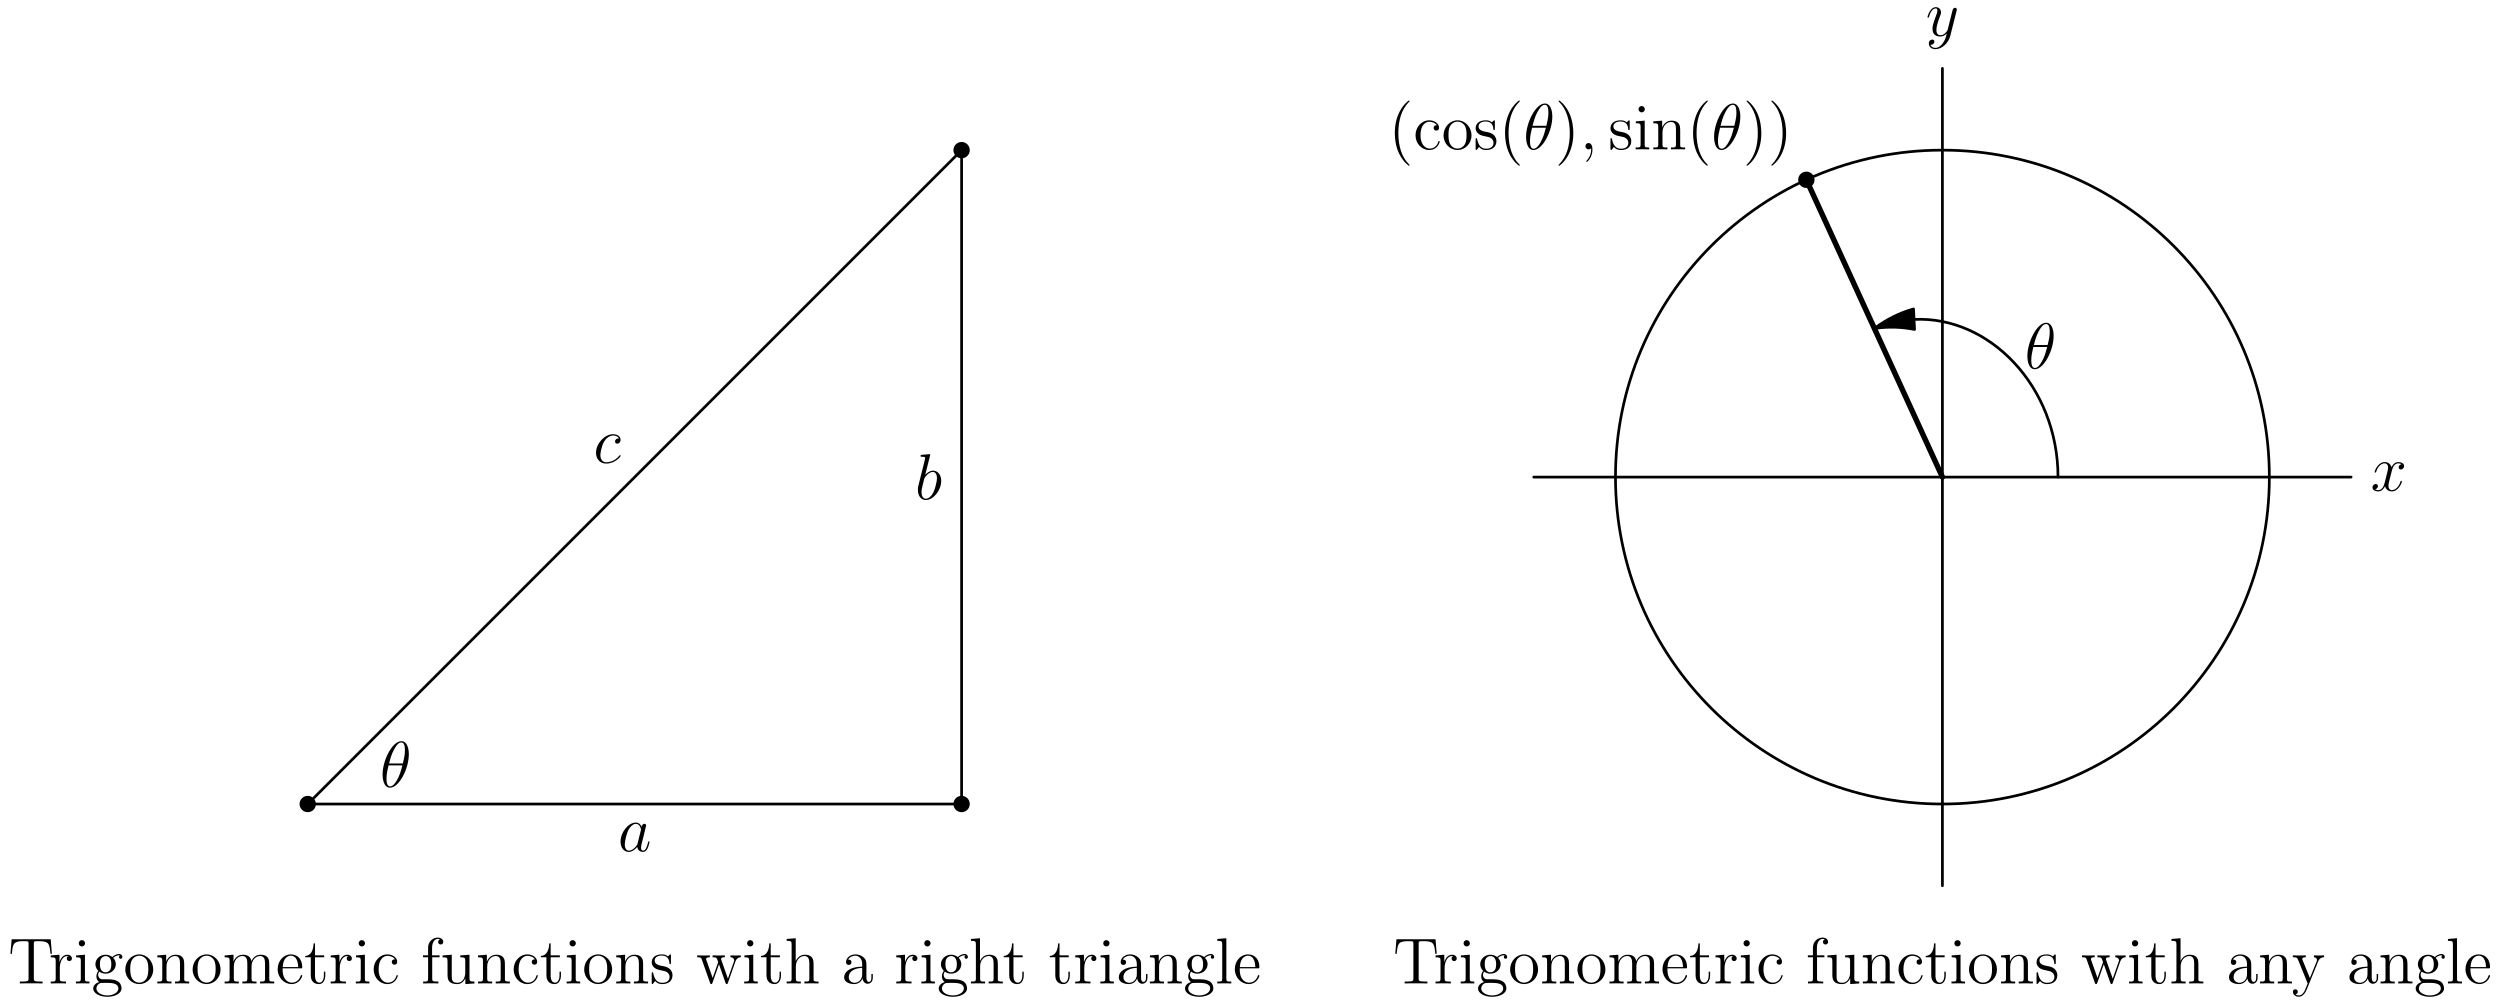
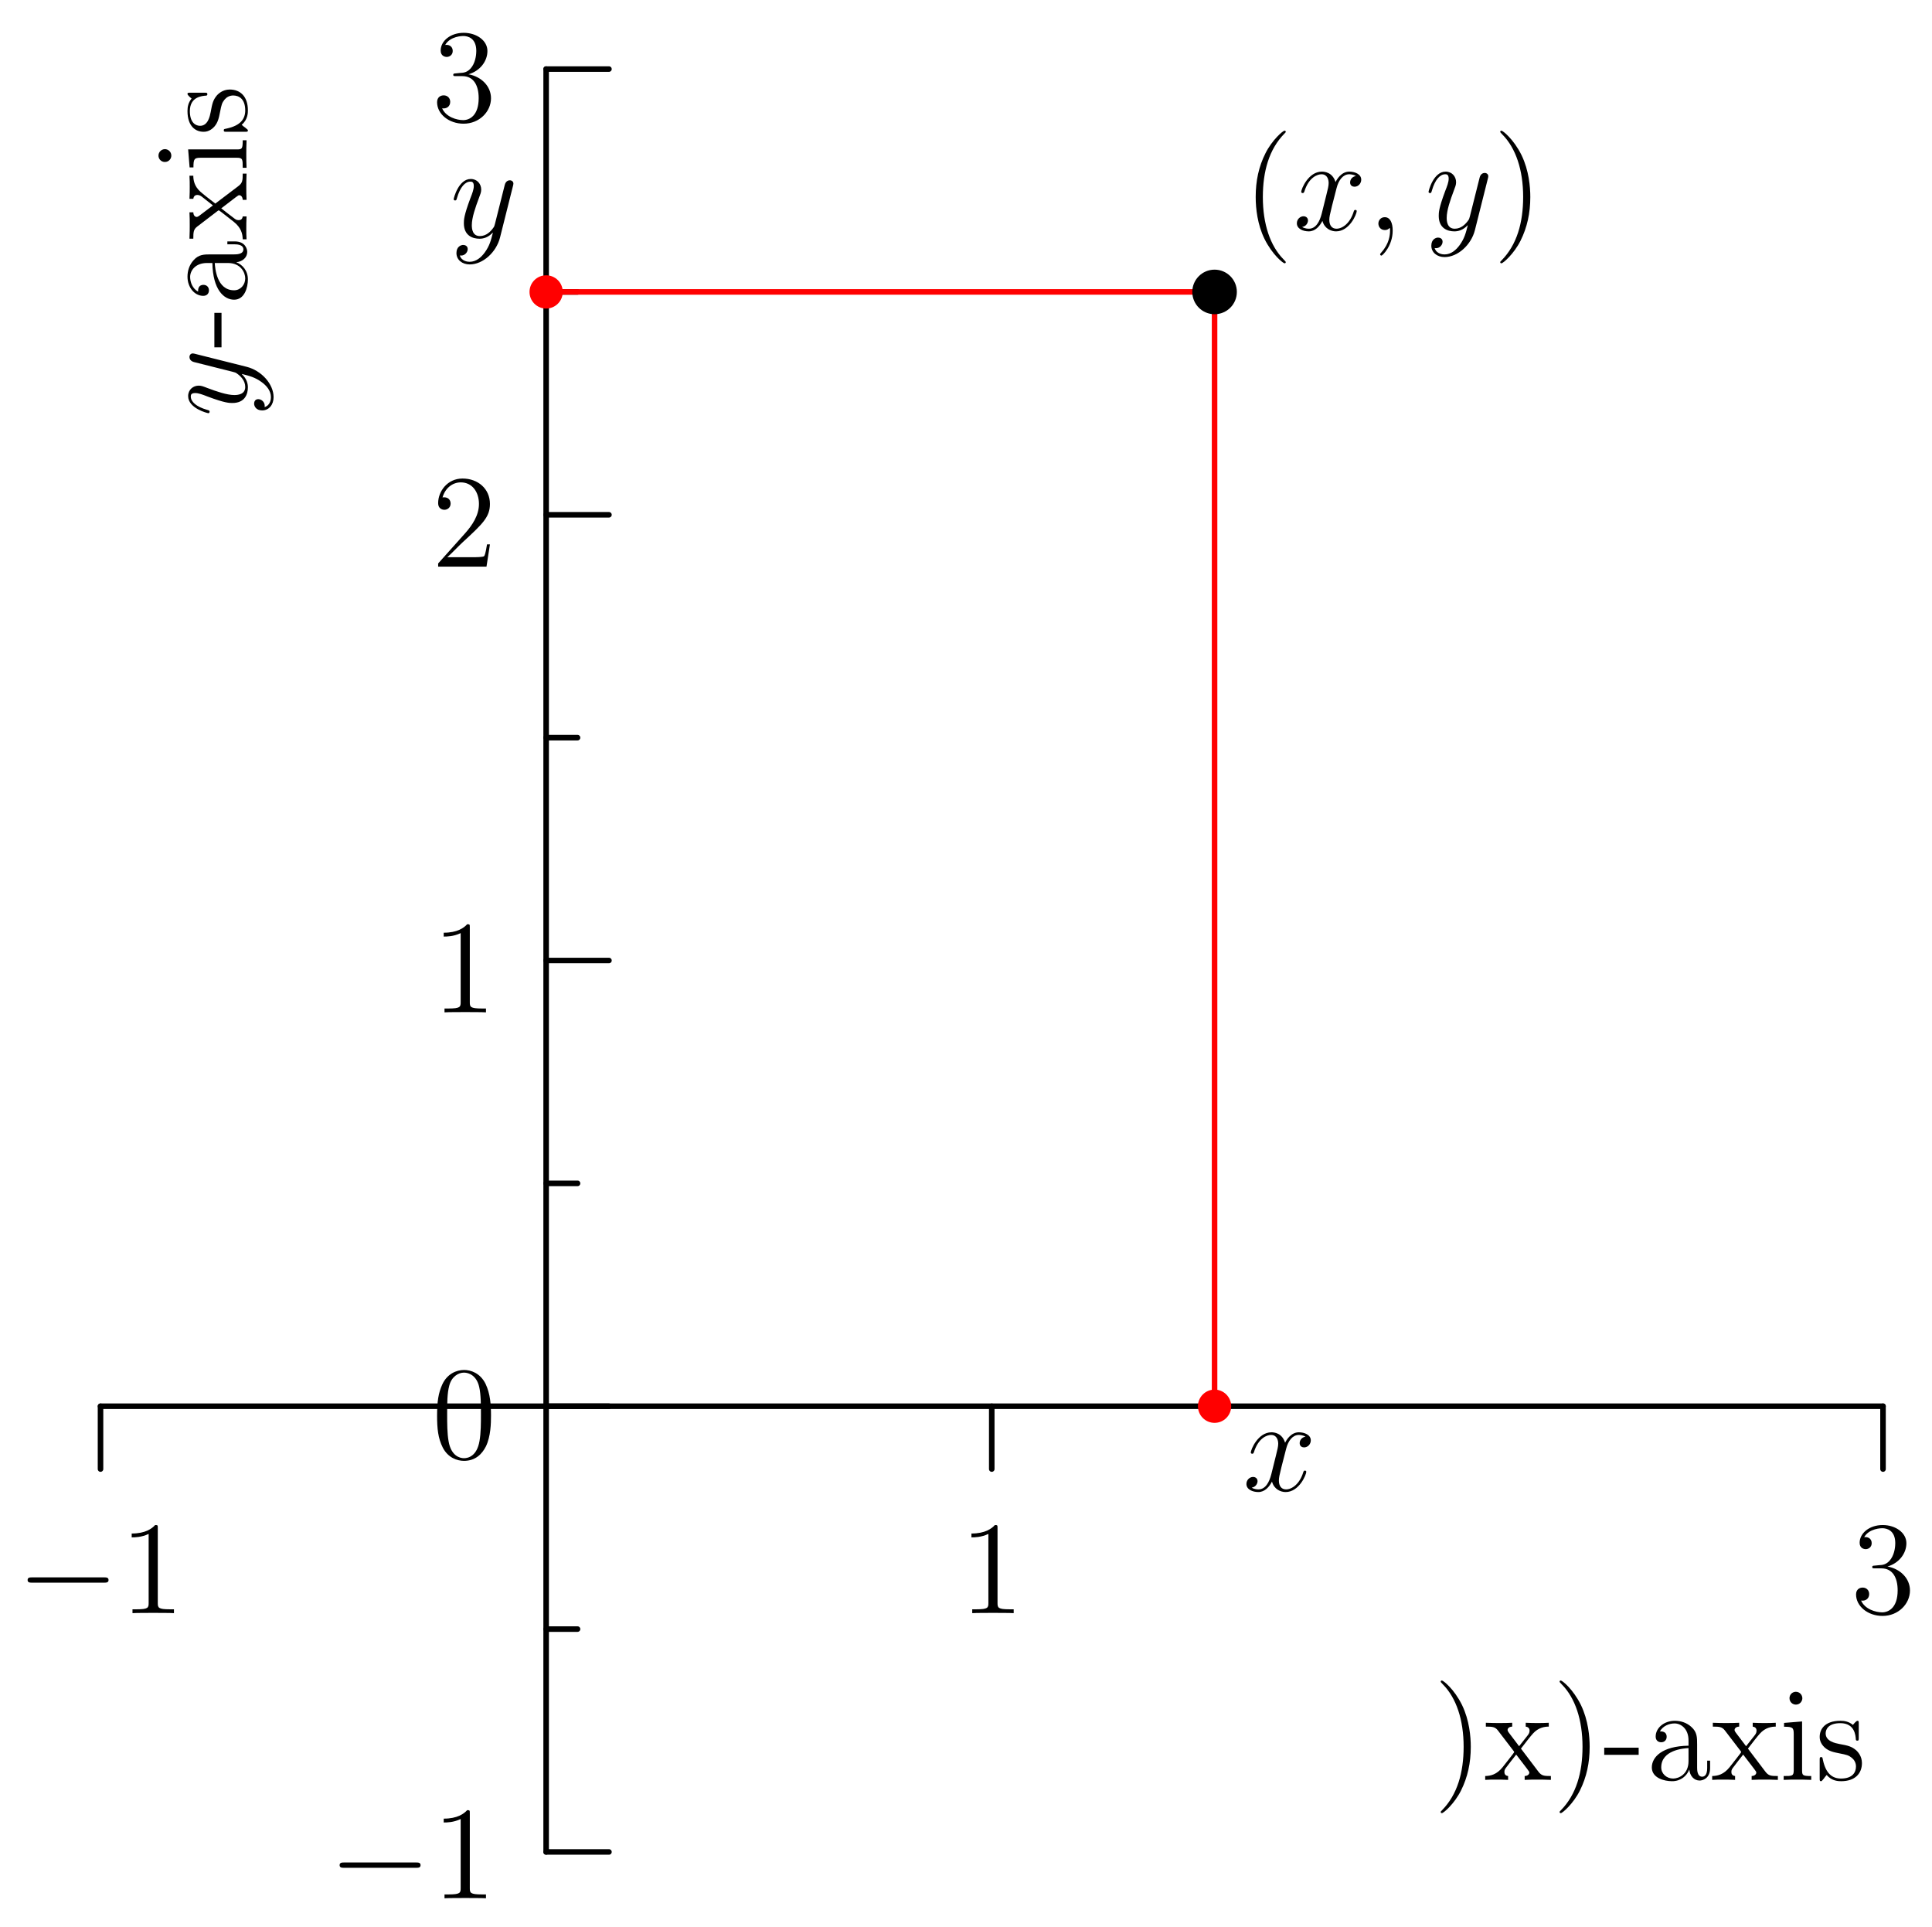
- <svg xmlns="http://www.w3.org/2000/svg" xmlns:xlink="http://www.w3.org/1999/xlink" version="1.1" width="458.804pt" height="184.363pt" viewBox="56.409 53.858 458.804 184.363">
+ <svg xmlns="http://www.w3.org/2000/svg" xmlns:xlink="http://www.w3.org/1999/xlink" version="1.1" width="174.371pt" height="173.842pt" viewBox="56.409 53.858 174.371 173.842">
  <defs>
-     <path id="g1-40" d="M3.885 2.905C3.885 2.869 3.885 2.845 3.682 2.642C2.487 1.435 1.817-.538 1.817-2.977C1.817-5.296 2.379-7.293 3.766-8.703C3.885-8.811 3.885-8.835 3.885-8.871C3.885-8.942 3.826-8.966 3.778-8.966C3.622-8.966 2.642-8.106 2.056-6.934C1.447-5.727 1.172-4.447 1.172-2.977C1.172-1.913 1.339-.49 1.961 .789C2.666 2.224 3.646 3.001 3.778 3.001C3.826 3.001 3.885 2.977 3.885 2.905Z" />
-     <path id="g1-41" d="M3.371-2.977C3.371-3.885 3.252-5.368 2.582-6.755C1.877-8.189 .897-8.966 .765-8.966C.717-8.966 .658-8.942 .658-8.871C.658-8.835 .658-8.811 .861-8.608C2.056-7.4 2.726-5.428 2.726-2.989C2.726-.669 2.164 1.327 .777 2.738C.658 2.845 .658 2.869 .658 2.905C.658 2.977 .717 3.001 .765 3.001C.921 3.001 1.901 2.14 2.487 .968C3.096-.251 3.371-1.542 3.371-2.977Z" />
-     <path id="g1-84" d="M7.807-8.106H.634L.418-5.44H.681C.849-7.329 .956-7.759 2.845-7.759C3.061-7.759 3.395-7.759 3.491-7.735C3.73-7.699 3.742-7.556 3.742-7.281V-.921C3.742-.514 3.742-.347 2.57-.347H2.14V0C2.523-.024 3.754-.024 4.22-.024S5.93-.024 6.312 0V-.347H5.882C4.71-.347 4.71-.514 4.71-.921V-7.281C4.71-7.58 4.734-7.687 4.926-7.735C5.021-7.759 5.368-7.759 5.595-7.759C7.484-7.759 7.592-7.329 7.759-5.44H8.022L7.807-8.106Z" />
-     <path id="g1-97" d="M4.615-3.192C4.615-3.838 4.615-4.316 4.089-4.782C3.67-5.165 3.132-5.332 2.606-5.332C1.626-5.332 .873-4.686 .873-3.909C.873-3.563 1.1-3.395 1.375-3.395C1.662-3.395 1.865-3.599 1.865-3.885C1.865-4.376 1.435-4.376 1.255-4.376C1.53-4.878 2.104-5.093 2.582-5.093C3.132-5.093 3.838-4.639 3.838-3.563V-3.084C1.435-3.049 .526-2.044 .526-1.124C.526-.179 1.626 .12 2.355 .12C3.144 .12 3.682-.359 3.909-.933C3.957-.371 4.328 .06 4.842 .06C5.093 .06 5.786-.108 5.786-1.064V-1.733H5.523V-1.064C5.523-.383 5.236-.287 5.069-.287C4.615-.287 4.615-.921 4.615-1.1V-3.192ZM3.838-1.686C3.838-.514 2.965-.12 2.451-.12C1.865-.12 1.375-.55 1.375-1.124C1.375-2.702 3.407-2.845 3.838-2.869V-1.686Z" />
-     <path id="g1-99" d="M4.328-4.423C4.184-4.423 3.742-4.423 3.742-3.933C3.742-3.646 3.945-3.443 4.232-3.443C4.507-3.443 4.734-3.61 4.734-3.957C4.734-4.758 3.897-5.332 2.929-5.332C1.53-5.332 .418-4.089 .418-2.582C.418-1.052 1.566 .12 2.917 .12C4.495 .12 4.854-1.315 4.854-1.423S4.77-1.53 4.734-1.53C4.627-1.53 4.615-1.494 4.579-1.351C4.316-.502 3.67-.143 3.025-.143C2.295-.143 1.327-.777 1.327-2.594C1.327-4.579 2.343-5.069 2.941-5.069C3.395-5.069 4.053-4.89 4.328-4.423Z" />
-     <path id="g1-101" d="M4.579-2.774C4.842-2.774 4.866-2.774 4.866-3.001C4.866-4.208 4.22-5.332 2.774-5.332C1.411-5.332 .359-4.101 .359-2.618C.359-1.04 1.578 .12 2.905 .12C4.328 .12 4.866-1.172 4.866-1.423C4.866-1.494 4.806-1.542 4.734-1.542C4.639-1.542 4.615-1.482 4.591-1.423C4.28-.418 3.479-.143 2.977-.143S1.267-.478 1.267-2.546V-2.774H4.579ZM1.279-3.001C1.375-4.878 2.427-5.093 2.762-5.093C4.041-5.093 4.113-3.407 4.125-3.001H1.279Z" />
-     <path id="g1-102" d="M2.056-4.806H3.407V-5.153H2.032V-6.551C2.032-7.627 2.582-8.177 3.072-8.177C3.168-8.177 3.347-8.153 3.491-8.082C3.443-8.07 3.144-7.962 3.144-7.615C3.144-7.34 3.335-7.149 3.61-7.149C3.897-7.149 4.089-7.34 4.089-7.627C4.089-8.07 3.658-8.416 3.084-8.416C2.248-8.416 1.303-7.771 1.303-6.551V-5.153H.371V-4.806H1.303V-.885C1.303-.347 1.172-.347 .395-.347V0C.729-.024 1.387-.024 1.745-.024C2.068-.024 2.917-.024 3.192 0V-.347H2.953C2.08-.347 2.056-.478 2.056-.909V-4.806Z" />
-     <path id="g1-103" d="M1.423-2.164C1.985-1.793 2.463-1.793 2.594-1.793C3.67-1.793 4.471-2.606 4.471-3.527C4.471-3.85 4.376-4.304 3.993-4.686C4.459-5.165 5.021-5.165 5.081-5.165C5.129-5.165 5.189-5.165 5.236-5.141C5.117-5.093 5.057-4.973 5.057-4.842C5.057-4.674 5.177-4.531 5.368-4.531C5.464-4.531 5.679-4.591 5.679-4.854C5.679-5.069 5.511-5.404 5.093-5.404C4.471-5.404 4.005-5.021 3.838-4.842C3.479-5.117 3.061-5.272 2.606-5.272C1.53-5.272 .729-4.459 .729-3.539C.729-2.857 1.148-2.415 1.267-2.307C1.124-2.128 .909-1.781 .909-1.315C.909-.622 1.327-.323 1.423-.263C.873-.108 .323 .323 .323 .944C.323 1.769 1.447 2.451 2.917 2.451C4.34 2.451 5.523 1.817 5.523 .921C5.523 .622 5.44-.084 4.722-.454C4.113-.765 3.515-.765 2.487-.765C1.757-.765 1.674-.765 1.459-.992C1.339-1.112 1.231-1.339 1.231-1.59C1.231-1.793 1.303-1.997 1.423-2.164ZM2.606-2.044C1.554-2.044 1.554-3.252 1.554-3.527C1.554-3.742 1.554-4.232 1.757-4.555C1.985-4.902 2.343-5.021 2.594-5.021C3.646-5.021 3.646-3.814 3.646-3.539C3.646-3.324 3.646-2.833 3.443-2.511C3.216-2.164 2.857-2.044 2.606-2.044ZM2.929 2.2C1.781 2.2 .909 1.614 .909 .933C.909 .837 .933 .371 1.387 .06C1.65-.108 1.757-.108 2.594-.108C3.587-.108 4.937-.108 4.937 .933C4.937 1.638 4.029 2.2 2.929 2.2Z" />
-     <path id="g1-104" d="M5.32-2.905C5.32-4.017 5.32-4.352 5.045-4.734C4.698-5.2 4.136-5.272 3.73-5.272C2.702-5.272 2.224-4.495 2.056-4.125H2.044V-8.297L.383-8.165V-7.819C1.196-7.819 1.291-7.735 1.291-7.149V-.885C1.291-.347 1.16-.347 .383-.347V0C.693-.024 1.339-.024 1.674-.024C2.02-.024 2.666-.024 2.977 0V-.347C2.212-.347 2.068-.347 2.068-.885V-3.108C2.068-4.364 2.893-5.033 3.634-5.033S4.543-4.423 4.543-3.694V-.885C4.543-.347 4.411-.347 3.634-.347V0C3.945-.024 4.591-.024 4.926-.024C5.272-.024 5.918-.024 6.229 0V-.347C5.631-.347 5.332-.347 5.32-.705V-2.905Z" />
-     <path id="g1-105" d="M2.08-7.364C2.08-7.675 1.829-7.95 1.494-7.95C1.184-7.95 .921-7.699 .921-7.376C.921-7.018 1.207-6.791 1.494-6.791C1.865-6.791 2.08-7.101 2.08-7.364ZM.43-5.141V-4.794C1.196-4.794 1.303-4.722 1.303-4.136V-.885C1.303-.347 1.172-.347 .395-.347V0C.729-.024 1.303-.024 1.65-.024C1.781-.024 2.475-.024 2.881 0V-.347C2.104-.347 2.056-.406 2.056-.873V-5.272L.43-5.141Z" />
-     <path id="g1-108" d="M2.056-8.297L.395-8.165V-7.819C1.207-7.819 1.303-7.735 1.303-7.149V-.885C1.303-.347 1.172-.347 .395-.347V0C.729-.024 1.315-.024 1.674-.024S2.63-.024 2.965 0V-.347C2.2-.347 2.056-.347 2.056-.885V-8.297Z" />
-     <path id="g1-109" d="M8.572-2.905C8.572-4.017 8.572-4.352 8.297-4.734C7.95-5.2 7.388-5.272 6.982-5.272C5.99-5.272 5.487-4.555 5.296-4.089C5.129-5.009 4.483-5.272 3.73-5.272C2.57-5.272 2.116-4.28 2.02-4.041H2.008V-5.272L.383-5.141V-4.794C1.196-4.794 1.291-4.71 1.291-4.125V-.885C1.291-.347 1.16-.347 .383-.347V0C.693-.024 1.339-.024 1.674-.024C2.02-.024 2.666-.024 2.977 0V-.347C2.212-.347 2.068-.347 2.068-.885V-3.108C2.068-4.364 2.893-5.033 3.634-5.033S4.543-4.423 4.543-3.694V-.885C4.543-.347 4.411-.347 3.634-.347V0C3.945-.024 4.591-.024 4.926-.024C5.272-.024 5.918-.024 6.229 0V-.347C5.464-.347 5.32-.347 5.32-.885V-3.108C5.32-4.364 6.145-5.033 6.886-5.033S7.795-4.423 7.795-3.694V-.885C7.795-.347 7.663-.347 6.886-.347V0C7.197-.024 7.843-.024 8.177-.024C8.524-.024 9.17-.024 9.48 0V-.347C8.883-.347 8.584-.347 8.572-.705V-2.905Z" />
-     <path id="g1-110" d="M5.32-2.905C5.32-4.017 5.32-4.352 5.045-4.734C4.698-5.2 4.136-5.272 3.73-5.272C2.57-5.272 2.116-4.28 2.02-4.041H2.008V-5.272L.383-5.141V-4.794C1.196-4.794 1.291-4.71 1.291-4.125V-.885C1.291-.347 1.16-.347 .383-.347V0C.693-.024 1.339-.024 1.674-.024C2.02-.024 2.666-.024 2.977 0V-.347C2.212-.347 2.068-.347 2.068-.885V-3.108C2.068-4.364 2.893-5.033 3.634-5.033S4.543-4.423 4.543-3.694V-.885C4.543-.347 4.411-.347 3.634-.347V0C3.945-.024 4.591-.024 4.926-.024C5.272-.024 5.918-.024 6.229 0V-.347C5.631-.347 5.332-.347 5.32-.705V-2.905Z" />
-     <path id="g1-111" d="M5.487-2.558C5.487-4.101 4.316-5.332 2.929-5.332C1.494-5.332 .359-4.065 .359-2.558C.359-1.028 1.554 .12 2.917 .12C4.328 .12 5.487-1.052 5.487-2.558ZM2.929-.143C2.487-.143 1.949-.335 1.602-.921C1.279-1.459 1.267-2.164 1.267-2.666C1.267-3.12 1.267-3.85 1.638-4.388C1.973-4.902 2.499-5.093 2.917-5.093C3.383-5.093 3.885-4.878 4.208-4.411C4.579-3.862 4.579-3.108 4.579-2.666C4.579-2.248 4.579-1.506 4.268-.944C3.933-.371 3.383-.143 2.929-.143Z" />
-     <path id="g1-114" d="M1.997-2.786C1.997-3.945 2.475-5.033 3.395-5.033C3.491-5.033 3.515-5.033 3.563-5.021C3.467-4.973 3.276-4.902 3.276-4.579C3.276-4.232 3.551-4.101 3.742-4.101C3.981-4.101 4.22-4.256 4.22-4.579C4.22-4.937 3.897-5.272 3.383-5.272C2.367-5.272 2.02-4.172 1.949-3.945H1.937V-5.272L.335-5.141V-4.794C1.148-4.794 1.243-4.71 1.243-4.125V-.885C1.243-.347 1.112-.347 .335-.347V0C.669-.024 1.327-.024 1.686-.024C2.008-.024 2.857-.024 3.132 0V-.347H2.893C2.02-.347 1.997-.478 1.997-.909V-2.786Z" />
-     <path id="g1-115" d="M3.921-5.057C3.921-5.272 3.921-5.332 3.802-5.332C3.706-5.332 3.479-5.069 3.395-4.961C3.025-5.26 2.654-5.332 2.271-5.332C.825-5.332 .395-4.543 .395-3.885C.395-3.754 .395-3.335 .849-2.917C1.231-2.582 1.638-2.499 2.188-2.391C2.845-2.26 3.001-2.224 3.3-1.985C3.515-1.805 3.67-1.542 3.67-1.207C3.67-.693 3.371-.12 2.319-.12C1.53-.12 .956-.574 .693-1.769C.646-1.985 .646-1.997 .634-2.008C.61-2.056 .562-2.056 .526-2.056C.395-2.056 .395-1.997 .395-1.781V-.155C.395 .06 .395 .12 .514 .12C.574 .12 .586 .108 .789-.143C.849-.227 .849-.251 1.028-.442C1.482 .12 2.128 .12 2.331 .12C3.587 .12 4.208-.574 4.208-1.518C4.208-2.164 3.814-2.546 3.706-2.654C3.276-3.025 2.953-3.096 2.164-3.24C1.805-3.312 .933-3.479 .933-4.196C.933-4.567 1.184-5.117 2.26-5.117C3.563-5.117 3.634-4.005 3.658-3.634C3.67-3.539 3.754-3.539 3.79-3.539C3.921-3.539 3.921-3.599 3.921-3.814V-5.057Z" />
-     <path id="g1-116" d="M2.008-4.806H3.694V-5.153H2.008V-7.352H1.745C1.733-6.229 1.303-5.081 .215-5.045V-4.806H1.231V-1.482C1.231-.155 2.116 .12 2.75 .12C3.503 .12 3.897-.622 3.897-1.482V-2.164H3.634V-1.506C3.634-.646 3.288-.143 2.821-.143C2.008-.143 2.008-1.255 2.008-1.459V-4.806Z" />
-     <path id="g1-117" d="M3.634-5.141V-4.794C4.447-4.794 4.543-4.71 4.543-4.125V-1.985C4.543-.968 4.005-.12 3.108-.12C2.128-.12 2.068-.681 2.068-1.315V-5.272L.383-5.141V-4.794C1.291-4.794 1.291-4.758 1.291-3.694V-1.901C1.291-1.16 1.291-.729 1.65-.335C1.937-.024 2.427 .12 3.037 .12C3.24 .12 3.622 .12 4.029-.227C4.376-.502 4.567-.956 4.567-.956V.12L6.229 0V-.347C5.416-.347 5.32-.43 5.32-1.016V-5.272L3.634-5.141Z" />
-     <path id="g1-119" d="M7.233-4.017C7.496-4.77 8.022-4.794 8.225-4.806V-5.153C7.926-5.129 7.711-5.129 7.34-5.129C6.994-5.129 6.97-5.129 6.324-5.153V-4.806C6.862-4.782 7.006-4.459 7.006-4.232C7.006-4.22 7.006-4.136 6.958-4.017L5.858-.885L4.663-4.268C4.603-4.411 4.603-4.435 4.603-4.471C4.603-4.806 5.045-4.806 5.296-4.806V-5.153C4.961-5.129 4.471-5.129 4.125-5.129C3.742-5.129 3.718-5.129 3.049-5.153V-4.806C3.503-4.806 3.658-4.782 3.79-4.627C3.85-4.555 3.993-4.16 4.077-3.921L3.061-1.004L1.913-4.256C1.853-4.411 1.853-4.435 1.853-4.483C1.853-4.806 2.319-4.806 2.546-4.806V-5.153C2.248-5.129 1.65-5.129 1.327-5.129C.992-5.129 .968-5.129 .215-5.153V-4.806C.825-4.806 .944-4.758 1.076-4.376L2.582-.096C2.63 .036 2.666 .12 2.798 .12C2.905 .12 2.965 .084 3.025-.108L4.22-3.515L5.416-.108C5.475 .084 5.535 .12 5.643 .12C5.774 .12 5.81 .036 5.858-.096L7.233-4.017Z" />
-     <path id="g1-121" d="M4.842-3.993C5.165-4.794 5.727-4.806 5.954-4.806V-5.153C5.607-5.129 5.44-5.129 5.057-5.129C4.782-5.129 4.758-5.129 4.089-5.153V-4.806C4.531-4.782 4.639-4.507 4.639-4.292C4.639-4.184 4.615-4.125 4.567-4.005L3.347-.992L2.02-4.244C1.949-4.411 1.949-4.483 1.949-4.495C1.949-4.806 2.367-4.806 2.606-4.806V-5.153C2.295-5.129 1.71-5.129 1.375-5.129C.921-5.129 .897-5.129 .215-5.153V-4.806C.909-4.806 1.004-4.746 1.16-4.376L2.941 0C2.415 1.267 2.415 1.291 2.367 1.387C2.164 1.745 1.841 2.2 1.303 2.2C.933 2.2 .705 1.985 .705 1.985S1.124 1.937 1.124 1.518C1.124 1.231 .897 1.076 .681 1.076C.478 1.076 .227 1.196 .227 1.542C.227 1.997 .669 2.439 1.303 2.439C1.973 2.439 2.463 1.853 2.774 1.1L4.842-3.993Z" />
-     <path id="g0-18" d="M5.296-6.013C5.296-7.233 4.914-8.416 3.933-8.416C2.26-8.416 .478-4.914 .478-2.283C.478-1.733 .598 .12 1.853 .12C3.479 .12 5.296-3.3 5.296-6.013ZM1.674-4.328C1.853-5.033 2.104-6.037 2.582-6.886C2.977-7.603 3.395-8.177 3.921-8.177C4.316-8.177 4.579-7.843 4.579-6.695C4.579-6.265 4.543-5.667 4.196-4.328H1.674ZM4.113-3.969C3.814-2.798 3.563-2.044 3.132-1.291C2.786-.681 2.367-.12 1.865-.12C1.494-.12 1.196-.406 1.196-1.59C1.196-2.367 1.387-3.18 1.578-3.969H4.113Z" />
-     <path id="g0-59" d="M2.331 .048C2.331-.646 2.104-1.16 1.614-1.16C1.231-1.16 1.04-.849 1.04-.586S1.219 0 1.626 0C1.781 0 1.913-.048 2.02-.155C2.044-.179 2.056-.179 2.068-.179C2.092-.179 2.092-.012 2.092 .048C2.092 .442 2.02 1.219 1.327 1.997C1.196 2.14 1.196 2.164 1.196 2.188C1.196 2.248 1.255 2.307 1.315 2.307C1.411 2.307 2.331 1.423 2.331 .048Z" />
-     <path id="g0-97" d="M3.599-1.423C3.539-1.219 3.539-1.196 3.371-.968C3.108-.634 2.582-.12 2.02-.12C1.53-.12 1.255-.562 1.255-1.267C1.255-1.925 1.626-3.264 1.853-3.766C2.26-4.603 2.821-5.033 3.288-5.033C4.077-5.033 4.232-4.053 4.232-3.957C4.232-3.945 4.196-3.79 4.184-3.766L3.599-1.423ZM4.364-4.483C4.232-4.794 3.909-5.272 3.288-5.272C1.937-5.272 .478-3.527 .478-1.757C.478-.574 1.172 .12 1.985 .12C2.642 .12 3.204-.395 3.539-.789C3.658-.084 4.22 .12 4.579 .12S5.224-.096 5.44-.526C5.631-.933 5.798-1.662 5.798-1.71C5.798-1.769 5.75-1.817 5.679-1.817C5.571-1.817 5.559-1.757 5.511-1.578C5.332-.873 5.105-.12 4.615-.12C4.268-.12 4.244-.43 4.244-.669C4.244-.944 4.28-1.076 4.388-1.542C4.471-1.841 4.531-2.104 4.627-2.451C5.069-4.244 5.177-4.674 5.177-4.746C5.177-4.914 5.045-5.045 4.866-5.045C4.483-5.045 4.388-4.627 4.364-4.483Z" />
-     <path id="g0-98" d="M2.762-7.998C2.774-8.046 2.798-8.118 2.798-8.177C2.798-8.297 2.678-8.297 2.654-8.297C2.642-8.297 2.212-8.261 1.997-8.237C1.793-8.225 1.614-8.201 1.399-8.189C1.112-8.165 1.028-8.153 1.028-7.938C1.028-7.819 1.148-7.819 1.267-7.819C1.877-7.819 1.877-7.711 1.877-7.592C1.877-7.508 1.781-7.161 1.733-6.946L1.447-5.798C1.327-5.32 .646-2.606 .598-2.391C.538-2.092 .538-1.889 .538-1.733C.538-.514 1.219 .12 1.997 .12C3.383 .12 4.818-1.662 4.818-3.395C4.818-4.495 4.196-5.272 3.3-5.272C2.678-5.272 2.116-4.758 1.889-4.519L2.762-7.998ZM2.008-.12C1.626-.12 1.207-.406 1.207-1.339C1.207-1.733 1.243-1.961 1.459-2.798C1.494-2.953 1.686-3.718 1.733-3.873C1.757-3.969 2.463-5.033 3.276-5.033C3.802-5.033 4.041-4.507 4.041-3.885C4.041-3.312 3.706-1.961 3.407-1.339C3.108-.693 2.558-.12 2.008-.12Z" />
-     <path id="g0-99" d="M4.674-4.495C4.447-4.495 4.34-4.495 4.172-4.352C4.101-4.292 3.969-4.113 3.969-3.921C3.969-3.682 4.148-3.539 4.376-3.539C4.663-3.539 4.985-3.778 4.985-4.256C4.985-4.83 4.435-5.272 3.61-5.272C2.044-5.272 .478-3.563 .478-1.865C.478-.825 1.124 .12 2.343 .12C3.969 .12 4.997-1.148 4.997-1.303C4.997-1.375 4.926-1.435 4.878-1.435C4.842-1.435 4.83-1.423 4.722-1.315C3.957-.299 2.821-.12 2.367-.12C1.542-.12 1.279-.837 1.279-1.435C1.279-1.853 1.482-3.013 1.913-3.826C2.224-4.388 2.869-5.033 3.622-5.033C3.778-5.033 4.435-5.009 4.674-4.495Z" />
-     <path id="g0-120" d="M5.667-4.878C5.284-4.806 5.141-4.519 5.141-4.292C5.141-4.005 5.368-3.909 5.535-3.909C5.894-3.909 6.145-4.22 6.145-4.543C6.145-5.045 5.571-5.272 5.069-5.272C4.34-5.272 3.933-4.555 3.826-4.328C3.551-5.224 2.809-5.272 2.594-5.272C1.375-5.272 .729-3.706 .729-3.443C.729-3.395 .777-3.335 .861-3.335C.956-3.335 .98-3.407 1.004-3.455C1.411-4.782 2.212-5.033 2.558-5.033C3.096-5.033 3.204-4.531 3.204-4.244C3.204-3.981 3.132-3.706 2.989-3.132L2.582-1.494C2.403-.777 2.056-.12 1.423-.12C1.363-.12 1.064-.12 .813-.275C1.243-.359 1.339-.717 1.339-.861C1.339-1.1 1.16-1.243 .933-1.243C.646-1.243 .335-.992 .335-.61C.335-.108 .897 .12 1.411 .12C1.985 .12 2.391-.335 2.642-.825C2.833-.12 3.431 .12 3.873 .12C5.093 .12 5.738-1.447 5.738-1.71C5.738-1.769 5.691-1.817 5.619-1.817C5.511-1.817 5.499-1.757 5.464-1.662C5.141-.61 4.447-.12 3.909-.12C3.491-.12 3.264-.43 3.264-.921C3.264-1.184 3.312-1.375 3.503-2.164L3.921-3.79C4.101-4.507 4.507-5.033 5.057-5.033C5.081-5.033 5.416-5.033 5.667-4.878Z" />
-     <path id="g0-121" d="M3.144 1.339C2.821 1.793 2.355 2.2 1.769 2.2C1.626 2.2 1.052 2.176 .873 1.626C.909 1.638 .968 1.638 .992 1.638C1.351 1.638 1.59 1.327 1.59 1.052S1.363 .681 1.184 .681C.992 .681 .574 .825 .574 1.411C.574 2.02 1.088 2.439 1.769 2.439C2.965 2.439 4.172 1.339 4.507 .012L5.679-4.651C5.691-4.71 5.715-4.782 5.715-4.854C5.715-5.033 5.571-5.153 5.392-5.153C5.284-5.153 5.033-5.105 4.937-4.746L4.053-1.231C3.993-1.016 3.993-.992 3.897-.861C3.658-.526 3.264-.12 2.69-.12C2.02-.12 1.961-.777 1.961-1.1C1.961-1.781 2.283-2.702 2.606-3.563C2.738-3.909 2.809-4.077 2.809-4.316C2.809-4.818 2.451-5.272 1.865-5.272C.765-5.272 .323-3.539 .323-3.443C.323-3.395 .371-3.335 .454-3.335C.562-3.335 .574-3.383 .622-3.551C.909-4.555 1.363-5.033 1.829-5.033C1.937-5.033 2.14-5.033 2.14-4.639C2.14-4.328 2.008-3.981 1.829-3.527C1.243-1.961 1.243-1.566 1.243-1.279C1.243-.143 2.056 .12 2.654 .12C3.001 .12 3.431 .012 3.85-.43L3.862-.418C3.682 .287 3.563 .753 3.144 1.339Z" />
+     <path id="g1-59" d="M2.331 .048C2.331-.646 2.104-1.16 1.614-1.16C1.231-1.16 1.04-.849 1.04-.586S1.219 0 1.626 0C1.781 0 1.913-.048 2.02-.155C2.044-.179 2.056-.179 2.068-.179C2.092-.179 2.092-.012 2.092 .048C2.092 .442 2.02 1.219 1.327 1.997C1.196 2.14 1.196 2.164 1.196 2.188C1.196 2.248 1.255 2.307 1.315 2.307C1.411 2.307 2.331 1.423 2.331 .048Z" />
+     <path id="g1-120" d="M5.667-4.878C5.284-4.806 5.141-4.519 5.141-4.292C5.141-4.005 5.368-3.909 5.535-3.909C5.894-3.909 6.145-4.22 6.145-4.543C6.145-5.045 5.571-5.272 5.069-5.272C4.34-5.272 3.933-4.555 3.826-4.328C3.551-5.224 2.809-5.272 2.594-5.272C1.375-5.272 .729-3.706 .729-3.443C.729-3.395 .777-3.335 .861-3.335C.956-3.335 .98-3.407 1.004-3.455C1.411-4.782 2.212-5.033 2.558-5.033C3.096-5.033 3.204-4.531 3.204-4.244C3.204-3.981 3.132-3.706 2.989-3.132L2.582-1.494C2.403-.777 2.056-.12 1.423-.12C1.363-.12 1.064-.12 .813-.275C1.243-.359 1.339-.717 1.339-.861C1.339-1.1 1.16-1.243 .933-1.243C.646-1.243 .335-.992 .335-.61C.335-.108 .897 .12 1.411 .12C1.985 .12 2.391-.335 2.642-.825C2.833-.12 3.431 .12 3.873 .12C5.093 .12 5.738-1.447 5.738-1.71C5.738-1.769 5.691-1.817 5.619-1.817C5.511-1.817 5.499-1.757 5.464-1.662C5.141-.61 4.447-.12 3.909-.12C3.491-.12 3.264-.43 3.264-.921C3.264-1.184 3.312-1.375 3.503-2.164L3.921-3.79C4.101-4.507 4.507-5.033 5.057-5.033C5.081-5.033 5.416-5.033 5.667-4.878Z" />
+     <path id="g1-121" d="M3.144 1.339C2.821 1.793 2.355 2.2 1.769 2.2C1.626 2.2 1.052 2.176 .873 1.626C.909 1.638 .968 1.638 .992 1.638C1.351 1.638 1.59 1.327 1.59 1.052S1.363 .681 1.184 .681C.992 .681 .574 .825 .574 1.411C.574 2.02 1.088 2.439 1.769 2.439C2.965 2.439 4.172 1.339 4.507 .012L5.679-4.651C5.691-4.71 5.715-4.782 5.715-4.854C5.715-5.033 5.571-5.153 5.392-5.153C5.284-5.153 5.033-5.105 4.937-4.746L4.053-1.231C3.993-1.016 3.993-.992 3.897-.861C3.658-.526 3.264-.12 2.69-.12C2.02-.12 1.961-.777 1.961-1.1C1.961-1.781 2.283-2.702 2.606-3.563C2.738-3.909 2.809-4.077 2.809-4.316C2.809-4.818 2.451-5.272 1.865-5.272C.765-5.272 .323-3.539 .323-3.443C.323-3.395 .371-3.335 .454-3.335C.562-3.335 .574-3.383 .622-3.551C.909-4.555 1.363-5.033 1.829-5.033C1.937-5.033 2.14-5.033 2.14-4.639C2.14-4.328 2.008-3.981 1.829-3.527C1.243-1.961 1.243-1.566 1.243-1.279C1.243-.143 2.056 .12 2.654 .12C3.001 .12 3.431 .012 3.85-.43L3.862-.418C3.682 .287 3.563 .753 3.144 1.339Z" />
+     <path id="g2-40" d="M3.885 2.905C3.885 2.869 3.885 2.845 3.682 2.642C2.487 1.435 1.817-.538 1.817-2.977C1.817-5.296 2.379-7.293 3.766-8.703C3.885-8.811 3.885-8.835 3.885-8.871C3.885-8.942 3.826-8.966 3.778-8.966C3.622-8.966 2.642-8.106 2.056-6.934C1.447-5.727 1.172-4.447 1.172-2.977C1.172-1.913 1.339-.49 1.961 .789C2.666 2.224 3.646 3.001 3.778 3.001C3.826 3.001 3.885 2.977 3.885 2.905Z" />
+     <path id="g2-41" d="M3.371-2.977C3.371-3.885 3.252-5.368 2.582-6.755C1.877-8.189 .897-8.966 .765-8.966C.717-8.966 .658-8.942 .658-8.871C.658-8.835 .658-8.811 .861-8.608C2.056-7.4 2.726-5.428 2.726-2.989C2.726-.669 2.164 1.327 .777 2.738C.658 2.845 .658 2.869 .658 2.905C.658 2.977 .717 3.001 .765 3.001C.921 3.001 1.901 2.14 2.487 .968C3.096-.251 3.371-1.542 3.371-2.977Z" />
+     <path id="g2-45" d="M3.24-2.26V-2.905H.132V-2.26H3.24Z" />
+     <path id="g2-48" d="M5.356-3.826C5.356-4.818 5.296-5.786 4.866-6.695C4.376-7.687 3.515-7.95 2.929-7.95C2.236-7.95 1.387-7.603 .944-6.611C.61-5.858 .49-5.117 .49-3.826C.49-2.666 .574-1.793 1.004-.944C1.47-.036 2.295 .251 2.917 .251C3.957 .251 4.555-.371 4.902-1.064C5.332-1.961 5.356-3.132 5.356-3.826ZM2.917 .012C2.534 .012 1.757-.203 1.53-1.506C1.399-2.224 1.399-3.132 1.399-3.969C1.399-4.949 1.399-5.834 1.59-6.539C1.793-7.34 2.403-7.711 2.917-7.711C3.371-7.711 4.065-7.436 4.292-6.408C4.447-5.727 4.447-4.782 4.447-3.969C4.447-3.168 4.447-2.26 4.316-1.53C4.089-.215 3.335 .012 2.917 .012Z" />
+     <path id="g2-49" d="M3.443-7.663C3.443-7.938 3.443-7.95 3.204-7.95C2.917-7.627 2.319-7.185 1.088-7.185V-6.838C1.363-6.838 1.961-6.838 2.618-7.149V-.921C2.618-.49 2.582-.347 1.53-.347H1.16V0C1.482-.024 2.642-.024 3.037-.024S4.579-.024 4.902 0V-.347H4.531C3.479-.347 3.443-.49 3.443-.921V-7.663Z" />
+     <path id="g2-50" d="M5.26-2.008H4.997C4.961-1.805 4.866-1.148 4.746-.956C4.663-.849 3.981-.849 3.622-.849H1.411C1.733-1.124 2.463-1.889 2.774-2.176C4.591-3.85 5.26-4.471 5.26-5.655C5.26-7.03 4.172-7.95 2.786-7.95S.586-6.767 .586-5.738C.586-5.129 1.112-5.129 1.148-5.129C1.399-5.129 1.71-5.308 1.71-5.691C1.71-6.025 1.482-6.253 1.148-6.253C1.04-6.253 1.016-6.253 .98-6.241C1.207-7.054 1.853-7.603 2.63-7.603C3.646-7.603 4.268-6.755 4.268-5.655C4.268-4.639 3.682-3.754 3.001-2.989L.586-.287V0H4.949L5.26-2.008Z" />
+     <path id="g2-51" d="M2.2-4.292C1.997-4.28 1.949-4.268 1.949-4.16C1.949-4.041 2.008-4.041 2.224-4.041H2.774C3.79-4.041 4.244-3.204 4.244-2.056C4.244-.49 3.431-.072 2.845-.072C2.271-.072 1.291-.347 .944-1.136C1.327-1.076 1.674-1.291 1.674-1.722C1.674-2.068 1.423-2.307 1.088-2.307C.801-2.307 .49-2.14 .49-1.686C.49-.622 1.554 .251 2.881 .251C4.304 .251 5.356-.837 5.356-2.044C5.356-3.144 4.471-4.005 3.324-4.208C4.364-4.507 5.033-5.38 5.033-6.312C5.033-7.257 4.053-7.95 2.893-7.95C1.698-7.95 .813-7.221 .813-6.348C.813-5.87 1.184-5.774 1.363-5.774C1.614-5.774 1.901-5.954 1.901-6.312C1.901-6.695 1.614-6.862 1.351-6.862C1.279-6.862 1.255-6.862 1.219-6.85C1.674-7.663 2.798-7.663 2.857-7.663C3.252-7.663 4.029-7.484 4.029-6.312C4.029-6.085 3.993-5.416 3.646-4.902C3.288-4.376 2.881-4.34 2.558-4.328L2.2-4.292Z" />
+     <path id="g2-97" d="M4.615-3.192C4.615-3.838 4.615-4.316 4.089-4.782C3.67-5.165 3.132-5.332 2.606-5.332C1.626-5.332 .873-4.686 .873-3.909C.873-3.563 1.1-3.395 1.375-3.395C1.662-3.395 1.865-3.599 1.865-3.885C1.865-4.376 1.435-4.376 1.255-4.376C1.53-4.878 2.104-5.093 2.582-5.093C3.132-5.093 3.838-4.639 3.838-3.563V-3.084C1.435-3.049 .526-2.044 .526-1.124C.526-.179 1.626 .12 2.355 .12C3.144 .12 3.682-.359 3.909-.933C3.957-.371 4.328 .06 4.842 .06C5.093 .06 5.786-.108 5.786-1.064V-1.733H5.523V-1.064C5.523-.383 5.236-.287 5.069-.287C4.615-.287 4.615-.921 4.615-1.1V-3.192ZM3.838-1.686C3.838-.514 2.965-.12 2.451-.12C1.865-.12 1.375-.55 1.375-1.124C1.375-2.702 3.407-2.845 3.838-2.869V-1.686Z" />
+     <path id="g2-105" d="M2.08-7.364C2.08-7.675 1.829-7.95 1.494-7.95C1.184-7.95 .921-7.699 .921-7.376C.921-7.018 1.207-6.791 1.494-6.791C1.865-6.791 2.08-7.101 2.08-7.364ZM.43-5.141V-4.794C1.196-4.794 1.303-4.722 1.303-4.136V-.885C1.303-.347 1.172-.347 .395-.347V0C.729-.024 1.303-.024 1.65-.024C1.781-.024 2.475-.024 2.881 0V-.347C2.104-.347 2.056-.406 2.056-.873V-5.272L.43-5.141Z" />
+     <path id="g2-115" d="M3.921-5.057C3.921-5.272 3.921-5.332 3.802-5.332C3.706-5.332 3.479-5.069 3.395-4.961C3.025-5.26 2.654-5.332 2.271-5.332C.825-5.332 .395-4.543 .395-3.885C.395-3.754 .395-3.335 .849-2.917C1.231-2.582 1.638-2.499 2.188-2.391C2.845-2.26 3.001-2.224 3.3-1.985C3.515-1.805 3.67-1.542 3.67-1.207C3.67-.693 3.371-.12 2.319-.12C1.53-.12 .956-.574 .693-1.769C.646-1.985 .646-1.997 .634-2.008C.61-2.056 .562-2.056 .526-2.056C.395-2.056 .395-1.997 .395-1.781V-.155C.395 .06 .395 .12 .514 .12C.574 .12 .586 .108 .789-.143C.849-.227 .849-.251 1.028-.442C1.482 .12 2.128 .12 2.331 .12C3.587 .12 4.208-.574 4.208-1.518C4.208-2.164 3.814-2.546 3.706-2.654C3.276-3.025 2.953-3.096 2.164-3.24C1.805-3.312 .933-3.479 .933-4.196C.933-4.567 1.184-5.117 2.26-5.117C3.563-5.117 3.634-4.005 3.658-3.634C3.67-3.539 3.754-3.539 3.79-3.539C3.921-3.539 3.921-3.599 3.921-3.814V-5.057Z" />
+     <path id="g2-120" d="M3.347-2.821C3.694-3.276 4.196-3.921 4.423-4.172C4.914-4.722 5.475-4.806 5.858-4.806V-5.153C5.344-5.129 5.32-5.129 4.854-5.129C4.4-5.129 4.376-5.129 3.778-5.153V-4.806C3.933-4.782 4.125-4.71 4.125-4.435C4.125-4.232 4.017-4.101 3.945-4.005L3.18-3.037L2.248-4.268C2.212-4.316 2.14-4.423 2.14-4.507C2.14-4.579 2.2-4.794 2.558-4.806V-5.153C2.26-5.129 1.65-5.129 1.327-5.129C.933-5.129 .909-5.129 .179-5.153V-4.806C.789-4.806 1.016-4.782 1.267-4.459L2.666-2.63C2.69-2.606 2.738-2.534 2.738-2.499S1.805-1.291 1.686-1.136C1.16-.49 .634-.359 .12-.347V0C.574-.024 .598-.024 1.112-.024C1.566-.024 1.59-.024 2.188 0V-.347C1.901-.383 1.853-.562 1.853-.729C1.853-.921 1.937-1.016 2.056-1.172C2.236-1.423 2.63-1.913 2.917-2.283L3.897-1.004C4.101-.741 4.101-.717 4.101-.646C4.101-.55 4.005-.359 3.682-.347V0C3.993-.024 4.579-.024 4.914-.024C5.308-.024 5.332-.024 6.049 0V-.347C5.416-.347 5.2-.371 4.914-.753L3.347-2.821Z" />
+     <path id="g0-0" d="M7.878-2.75C8.082-2.75 8.297-2.75 8.297-2.989S8.082-3.228 7.878-3.228H1.411C1.207-3.228 .992-3.228 .992-2.989S1.207-2.75 1.411-2.75H7.878Z" />
  </defs>
  <g id="page1">
-     <g transform="matrix(0.996264 0 0 0.996264 112.884 201.412)">
-       <circle cx="120.45" cy="-120.45" fill="#000000" r="1.506" />
+     <g transform="matrix(0.996264 0 0 0.996264 105.7 180.749)">
+       <path d="M 0 40.37L 0 -121.111" fill="none" stroke="#000000" stroke-linecap="round" stroke-linejoin="round" stroke-miterlimit="10.037" stroke-width="0.502" />
    </g>
-     <g transform="matrix(0.996264 0 0 0.996264 112.884 201.412)">
-       <circle cx="0" cy="-0" fill="#000000" r="1.506" />
+     <g transform="matrix(0.996264 0 0 0.996264 105.7 180.749)">
+       <path d="M 0 40.37L 5.691 40.37" fill="none" stroke="#000000" stroke-linecap="round" stroke-linejoin="round" stroke-miterlimit="10.037" stroke-width="0.502" />
    </g>
-     <g transform="matrix(0.996264 0 0 0.996264 112.884 201.412)">
-       <circle cx="120.45" cy="-0" fill="#000000" r="1.506" />
+     <g transform="matrix(0.996264 0 0 0.996264 105.7 180.749)">
+       <path d="M 0 -2.241e-15L 5.691 -2.241e-15" fill="none" stroke="#000000" stroke-linecap="round" stroke-linejoin="round" stroke-miterlimit="10.037" stroke-width="0.502" />
    </g>
-     <g transform="matrix(0.996264 0 0 0.996264 112.884 201.412)">
-       <path d="M 120.45 -120.45L 0 0L 120.45 0L 120.45 -120.45Z" fill="none" stroke="#000000" stroke-linecap="round" stroke-linejoin="round" stroke-miterlimit="10.037" stroke-width="0.502" />
+     <g transform="matrix(0.996264 0 0 0.996264 105.7 180.749)">
+       <path d="M 0 -40.37L 5.691 -40.37" fill="none" stroke="#000000" stroke-linecap="round" stroke-linejoin="round" stroke-miterlimit="10.037" stroke-width="0.502" />
    </g>
-     <use x="169.815" y="210.086" xlink:href="#g0-97" />
-     <use x="224.324" y="145.503" xlink:href="#g0-98" />
-     <use x="165.313" y="138.816" xlink:href="#g0-99" />
-     <use x="126.142" y="198.294" xlink:href="#g0-18" />
-     <g transform="matrix(0.996264 0 0 0.996264 112.884 201.412)">
-       <path d="M 225.844 -60.225L 376.406 -60.225" fill="none" stroke="#000000" stroke-linecap="round" stroke-linejoin="round" stroke-miterlimit="10.037" stroke-width="0.502" />
+     <g transform="matrix(0.996264 0 0 0.996264 105.7 180.749)">
+       <path d="M 0 -80.74L 5.691 -80.74" fill="none" stroke="#000000" stroke-linecap="round" stroke-linejoin="round" stroke-miterlimit="10.037" stroke-width="0.502" />
    </g>
-     <use x="491.474" y="143.926" xlink:href="#g0-120" />
-     <g transform="matrix(0.996264 0 0 0.996264 112.884 201.412)">
-       <path d="M 301.125 15.056L 301.125 -135.506" fill="none" stroke="#000000" stroke-linecap="round" stroke-linejoin="round" stroke-miterlimit="10.037" stroke-width="0.502" />
+     <g transform="matrix(0.996264 0 0 0.996264 105.7 180.749)">
+       <path d="M 0 -121.111L 5.691 -121.111" fill="none" stroke="#000000" stroke-linecap="round" stroke-linejoin="round" stroke-miterlimit="10.037" stroke-width="0.502" />
    </g>
-     <use x="409.819" y="60.441" xlink:href="#g0-121" />
-     <g transform="matrix(0.996264 0 0 0.996264 112.884 201.412)">
-       <path d="M 361.35 -60.225C 361.35 -93.486 334.386 -120.45 301.125 -120.45C 267.864 -120.45 240.9 -93.486 240.9 -60.225C 240.9 -26.964 267.864 0 301.125 0C 334.386 0 361.35 -26.964 361.35 -60.225Z" fill="none" stroke="#000000" stroke-linecap="round" stroke-linejoin="round" stroke-miterlimit="10.037" stroke-width="0.502" />
+     <g transform="matrix(0.996264 0 0 0.996264 105.7 180.749)">
+       <path d="M 0 20.185L 2.845 20.185" fill="none" stroke="#000000" stroke-linecap="round" stroke-linejoin="round" stroke-miterlimit="10.037" stroke-width="0.502" />
    </g>
-     <g transform="matrix(0.996264 0 0 0.996264 112.884 201.412)">
-       <path d="M 301.125 -60.225L 276.063 -114.987" fill="none" stroke="#000000" stroke-linecap="round" stroke-linejoin="round" stroke-miterlimit="10.037" stroke-width="1" />
+     <g transform="matrix(0.996264 0 0 0.996264 105.7 180.749)">
+       <path d="M 0 -20.185L 2.845 -20.185" fill="none" stroke="#000000" stroke-linecap="round" stroke-linejoin="round" stroke-miterlimit="10.037" stroke-width="0.502" />
    </g>
-     <g transform="matrix(0.996264 0 0 0.996264 112.884 201.412)">
-       <circle cx="276.063" cy="-114.987" fill="#000000" r="1.506" />
+     <g transform="matrix(0.996264 0 0 0.996264 105.7 180.749)">
+       <path d="M 0 -60.555L 2.845 -60.555" fill="none" stroke="#000000" stroke-linecap="round" stroke-linejoin="round" stroke-miterlimit="10.037" stroke-width="0.502" />
    </g>
-     <use x="311.218" y="81.27" xlink:href="#g1-40" />
-     <use x="315.771" y="81.27" xlink:href="#g1-99" />
-     <use x="320.973" y="81.27" xlink:href="#g1-111" />
-     <use x="326.826" y="81.27" xlink:href="#g1-115" />
-     <use x="331.444" y="81.27" xlink:href="#g1-40" />
-     <use x="335.996" y="81.27" xlink:href="#g0-18" />
-     <use x="341.776" y="81.27" xlink:href="#g1-41" />
-     <use x="346.329" y="81.27" xlink:href="#g0-59" />
-     <use x="351.573" y="81.27" xlink:href="#g1-115" />
-     <use x="356.19" y="81.27" xlink:href="#g1-105" />
-     <use x="359.442" y="81.27" xlink:href="#g1-110" />
-     <use x="365.945" y="81.27" xlink:href="#g1-40" />
-     <use x="370.498" y="81.27" xlink:href="#g0-18" />
-     <use x="376.278" y="81.27" xlink:href="#g1-41" />
-     <use x="380.83" y="81.27" xlink:href="#g1-41" />
-     <g transform="matrix(0.996264 0 0 0.996264 112.884 201.412)">
-       <path d="M 295.898 -89.267C 309.744 -89.946 322.418 -76.956 322.418 -60.225" fill="none" stroke="#000000" stroke-linecap="round" stroke-linejoin="round" stroke-miterlimit="10.037" stroke-width="0.502" />
+     <g transform="matrix(0.996264 0 0 0.996264 105.7 180.749)">
+       <path d="M 0 -100.926L 2.845 -100.926" fill="none" stroke="#000000" stroke-linecap="round" stroke-linejoin="round" stroke-miterlimit="10.037" stroke-width="0.502" />
    </g>
-     <g transform="matrix(0.996264 0 0 0.996264 112.884 201.412)">
-       <path d="M 288.594 -87.606C 291.163 -87.973 293.643 -87.889 295.989 -87.419L 295.804 -91.191C 293.296 -90.489 290.863 -89.309 288.594 -87.606Z" fill="#000000" />
+     <use x="86.069" y="225.148" xlink:href="#g0-0" />
+     <use x="95.368" y="225.148" xlink:href="#g2-49" />
+     <use x="95.368" y="185.427" xlink:href="#g2-48" />
+     <use x="95.368" y="145.207" xlink:href="#g2-49" />
+     <use x="95.368" y="104.988" xlink:href="#g2-50" />
+     <use x="95.368" y="64.769" xlink:href="#g2-51" />
+     <g transform="matrix(0 -1 1 0 4.4911 157.4833)">
+       <use x="66.018" y="74.171" xlink:href="#g1-121" />
+       <use x="72.154" y="74.171" xlink:href="#g2-45" />
+       <use x="76.056" y="74.171" xlink:href="#g2-97" />
+       <use x="81.909" y="74.171" xlink:href="#g2-120" />
+       <use x="88.088" y="74.171" xlink:href="#g2-105" />
+       <use x="91.339" y="74.171" xlink:href="#g2-115" />
    </g>
-     <g transform="matrix(0.996264 0 0 0.996264 112.884 201.412)">
-       <path d="M 288.594 -87.606C 291.163 -87.973 293.643 -87.889 295.989 -87.419L 295.804 -91.191C 293.296 -90.489 290.863 -89.309 288.594 -87.606Z" fill="none" stroke="#000000" stroke-linecap="round" stroke-linejoin="round" stroke-miterlimit="10.037" stroke-width="0.502" />
+     <g transform="matrix(0.996264 0 0 0.996264 105.7 180.749)">
+       <path d="M -40.37 -0L 121.111 0" fill="none" stroke="#000000" stroke-linecap="round" stroke-linejoin="round" stroke-miterlimit="10.037" stroke-width="0.502" />
    </g>
-     <use x="427.997" y="121.503" xlink:href="#g0-18" />
-     <use x="57.909" y="234.341" xlink:href="#g1-84" />
-     <use x="65.388" y="234.341" xlink:href="#g1-114" />
-     <use x="69.94" y="234.341" xlink:href="#g1-105" />
-     <use x="73.192" y="234.341" xlink:href="#g1-103" />
-     <use x="79.045" y="234.341" xlink:href="#g1-111" />
-     <use x="84.898" y="234.341" xlink:href="#g1-110" />
-     <use x="91.401" y="234.341" xlink:href="#g1-111" />
-     <use x="97.254" y="234.341" xlink:href="#g1-109" />
-     <use x="107.009" y="234.341" xlink:href="#g1-101" />
-     <use x="112.212" y="234.341" xlink:href="#g1-116" />
-     <use x="116.764" y="234.341" xlink:href="#g1-114" />
-     <use x="121.316" y="234.341" xlink:href="#g1-105" />
-     <use x="124.568" y="234.341" xlink:href="#g1-99" />
-     <use x="133.672" y="234.341" xlink:href="#g1-102" />
-     <use x="137.249" y="234.341" xlink:href="#g1-117" />
-     <use x="143.753" y="234.341" xlink:href="#g1-110" />
-     <use x="150.256" y="234.341" xlink:href="#g1-99" />
-     <use x="155.459" y="234.341" xlink:href="#g1-116" />
-     <use x="160.011" y="234.341" xlink:href="#g1-105" />
-     <use x="163.263" y="234.341" xlink:href="#g1-111" />
-     <use x="169.116" y="234.341" xlink:href="#g1-110" />
-     <use x="175.619" y="234.341" xlink:href="#g1-115" />
-     <use x="184.138" y="234.341" xlink:href="#g1-119" />
-     <use x="192.593" y="234.341" xlink:href="#g1-105" />
-     <use x="195.844" y="234.341" xlink:href="#g1-116" />
-     <use x="200.397" y="234.341" xlink:href="#g1-104" />
-     <use x="210.802" y="234.341" xlink:href="#g1-97" />
-     <use x="220.557" y="234.341" xlink:href="#g1-114" />
-     <use x="225.109" y="234.341" xlink:href="#g1-105" />
-     <use x="228.361" y="234.341" xlink:href="#g1-103" />
-     <use x="234.214" y="234.341" xlink:href="#g1-104" />
-     <use x="240.392" y="234.341" xlink:href="#g1-116" />
-     <use x="248.846" y="234.341" xlink:href="#g1-116" />
-     <use x="253.399" y="234.341" xlink:href="#g1-114" />
-     <use x="257.951" y="234.341" xlink:href="#g1-105" />
-     <use x="261.203" y="234.341" xlink:href="#g1-97" />
-     <use x="267.056" y="234.341" xlink:href="#g1-110" />
-     <use x="273.559" y="234.341" xlink:href="#g1-103" />
-     <use x="279.412" y="234.341" xlink:href="#g1-108" />
-     <use x="282.664" y="234.341" xlink:href="#g1-101" />
-     <use x="312.054" y="234.341" xlink:href="#g1-84" />
-     <use x="319.532" y="234.341" xlink:href="#g1-114" />
-     <use x="324.085" y="234.341" xlink:href="#g1-105" />
-     <use x="327.336" y="234.341" xlink:href="#g1-103" />
-     <use x="333.189" y="234.341" xlink:href="#g1-111" />
-     <use x="339.042" y="234.341" xlink:href="#g1-110" />
-     <use x="345.546" y="234.341" xlink:href="#g1-111" />
-     <use x="351.399" y="234.341" xlink:href="#g1-109" />
-     <use x="361.154" y="234.341" xlink:href="#g1-101" />
-     <use x="366.356" y="234.341" xlink:href="#g1-116" />
-     <use x="370.909" y="234.341" xlink:href="#g1-114" />
-     <use x="375.461" y="234.341" xlink:href="#g1-105" />
-     <use x="378.713" y="234.341" xlink:href="#g1-99" />
-     <use x="387.817" y="234.341" xlink:href="#g1-102" />
-     <use x="391.394" y="234.341" xlink:href="#g1-117" />
-     <use x="397.897" y="234.341" xlink:href="#g1-110" />
-     <use x="404.401" y="234.341" xlink:href="#g1-99" />
-     <use x="409.603" y="234.341" xlink:href="#g1-116" />
-     <use x="414.156" y="234.341" xlink:href="#g1-105" />
-     <use x="417.407" y="234.341" xlink:href="#g1-111" />
-     <use x="423.26" y="234.341" xlink:href="#g1-110" />
-     <use x="429.764" y="234.341" xlink:href="#g1-115" />
-     <use x="438.283" y="234.341" xlink:href="#g1-119" />
-     <use x="446.737" y="234.341" xlink:href="#g1-105" />
-     <use x="449.989" y="234.341" xlink:href="#g1-116" />
-     <use x="454.541" y="234.341" xlink:href="#g1-104" />
-     <use x="464.947" y="234.341" xlink:href="#g1-97" />
-     <use x="470.8" y="234.341" xlink:href="#g1-110" />
-     <use x="476.978" y="234.341" xlink:href="#g1-121" />
-     <use x="487.058" y="234.341" xlink:href="#g1-97" />
-     <use x="492.911" y="234.341" xlink:href="#g1-110" />
-     <use x="499.414" y="234.341" xlink:href="#g1-103" />
-     <use x="505.267" y="234.341" xlink:href="#g1-108" />
-     <use x="508.519" y="234.341" xlink:href="#g1-101" />
+     <g transform="matrix(0.996264 0 0 0.996264 105.7 180.749)">
+       <path d="M -40.37 -0L -40.37 5.691" fill="none" stroke="#000000" stroke-linecap="round" stroke-linejoin="round" stroke-miterlimit="10.037" stroke-width="0.502" />
+     </g>
+     <g transform="matrix(0.996264 0 0 0.996264 105.7 180.749)">
+       <path d="M 40.37 0L 40.37 5.691" fill="none" stroke="#000000" stroke-linecap="round" stroke-linejoin="round" stroke-miterlimit="10.037" stroke-width="0.502" />
+     </g>
+     <g transform="matrix(0.996264 0 0 0.996264 105.7 180.749)">
+       <path d="M 121.111 0L 121.111 5.691" fill="none" stroke="#000000" stroke-linecap="round" stroke-linejoin="round" stroke-miterlimit="10.037" stroke-width="0.502" />
+     </g>
+     <use x="57.909" y="199.42" xlink:href="#g0-0" />
+     <use x="67.207" y="199.42" xlink:href="#g2-49" />
+     <use x="142.997" y="199.42" xlink:href="#g2-49" />
+     <use x="223.436" y="199.42" xlink:href="#g2-51" />
+     <use x="185.782" y="214.465" xlink:href="#g2-41" />
+     <use x="190.334" y="214.465" xlink:href="#g2-120" />
+     <use x="196.512" y="214.465" xlink:href="#g2-41" />
+     <use x="201.065" y="214.465" xlink:href="#g2-45" />
+     <use x="204.967" y="214.465" xlink:href="#g2-97" />
+     <use x="210.82" y="214.465" xlink:href="#g2-120" />
+     <use x="216.998" y="214.465" xlink:href="#g2-105" />
+     <use x="220.249" y="214.465" xlink:href="#g2-115" />
+     <use x="168.569" y="188.373" xlink:href="#g1-120" />
+     <use x="97.031" y="75.28" xlink:href="#g1-121" />
+     <g transform="matrix(0.996264 0 0 0.996264 105.7 180.749)">
+       <path d="M 60.555 0L 60.555 -100.926" fill="none" stroke="#ff0000" stroke-linecap="round" stroke-linejoin="round" stroke-miterlimit="10.037" stroke-width="0.502" />
+     </g>
+     <g transform="matrix(0.996264 0 0 0.996264 105.7 180.749)">
+       <circle cx="60.555" cy="-0" fill="#ff0000" r="1.506" />
+     </g>
+     <g transform="matrix(0.996264 0 0 0.996264 105.7 180.749)">
+       <path d="M 60.555 -100.926L 0 -100.926" fill="none" stroke="#ff0000" stroke-linecap="round" stroke-linejoin="round" stroke-miterlimit="10.037" stroke-width="0.502" />
+     </g>
+     <g transform="matrix(0.996264 0 0 0.996264 105.7 180.749)">
+       <circle cx="0" cy="-100.926" fill="#ff0000" r="1.506" />
+     </g>
+     <use x="168.569" y="74.616" xlink:href="#g2-40" />
+     <use x="173.121" y="74.616" xlink:href="#g1-120" />
+     <use x="179.774" y="74.616" xlink:href="#g1-59" />
+     <use x="185.018" y="74.616" xlink:href="#g1-121" />
+     <use x="191.154" y="74.616" xlink:href="#g2-41" />
+     <g transform="matrix(0.996264 0 0 0.996264 105.7 180.749)">
+       <path d="M 62.574 -100.926C 62.574 -102.04 61.67 -102.944 60.555 -102.944C 59.441 -102.944 58.537 -102.04 58.537 -100.926C 58.537 -99.811 59.441 -98.907 60.555 -98.907C 61.67 -98.907 62.574 -99.811 62.574 -100.926Z" fill="#000000" />
+     </g>
  </g>
</svg>
